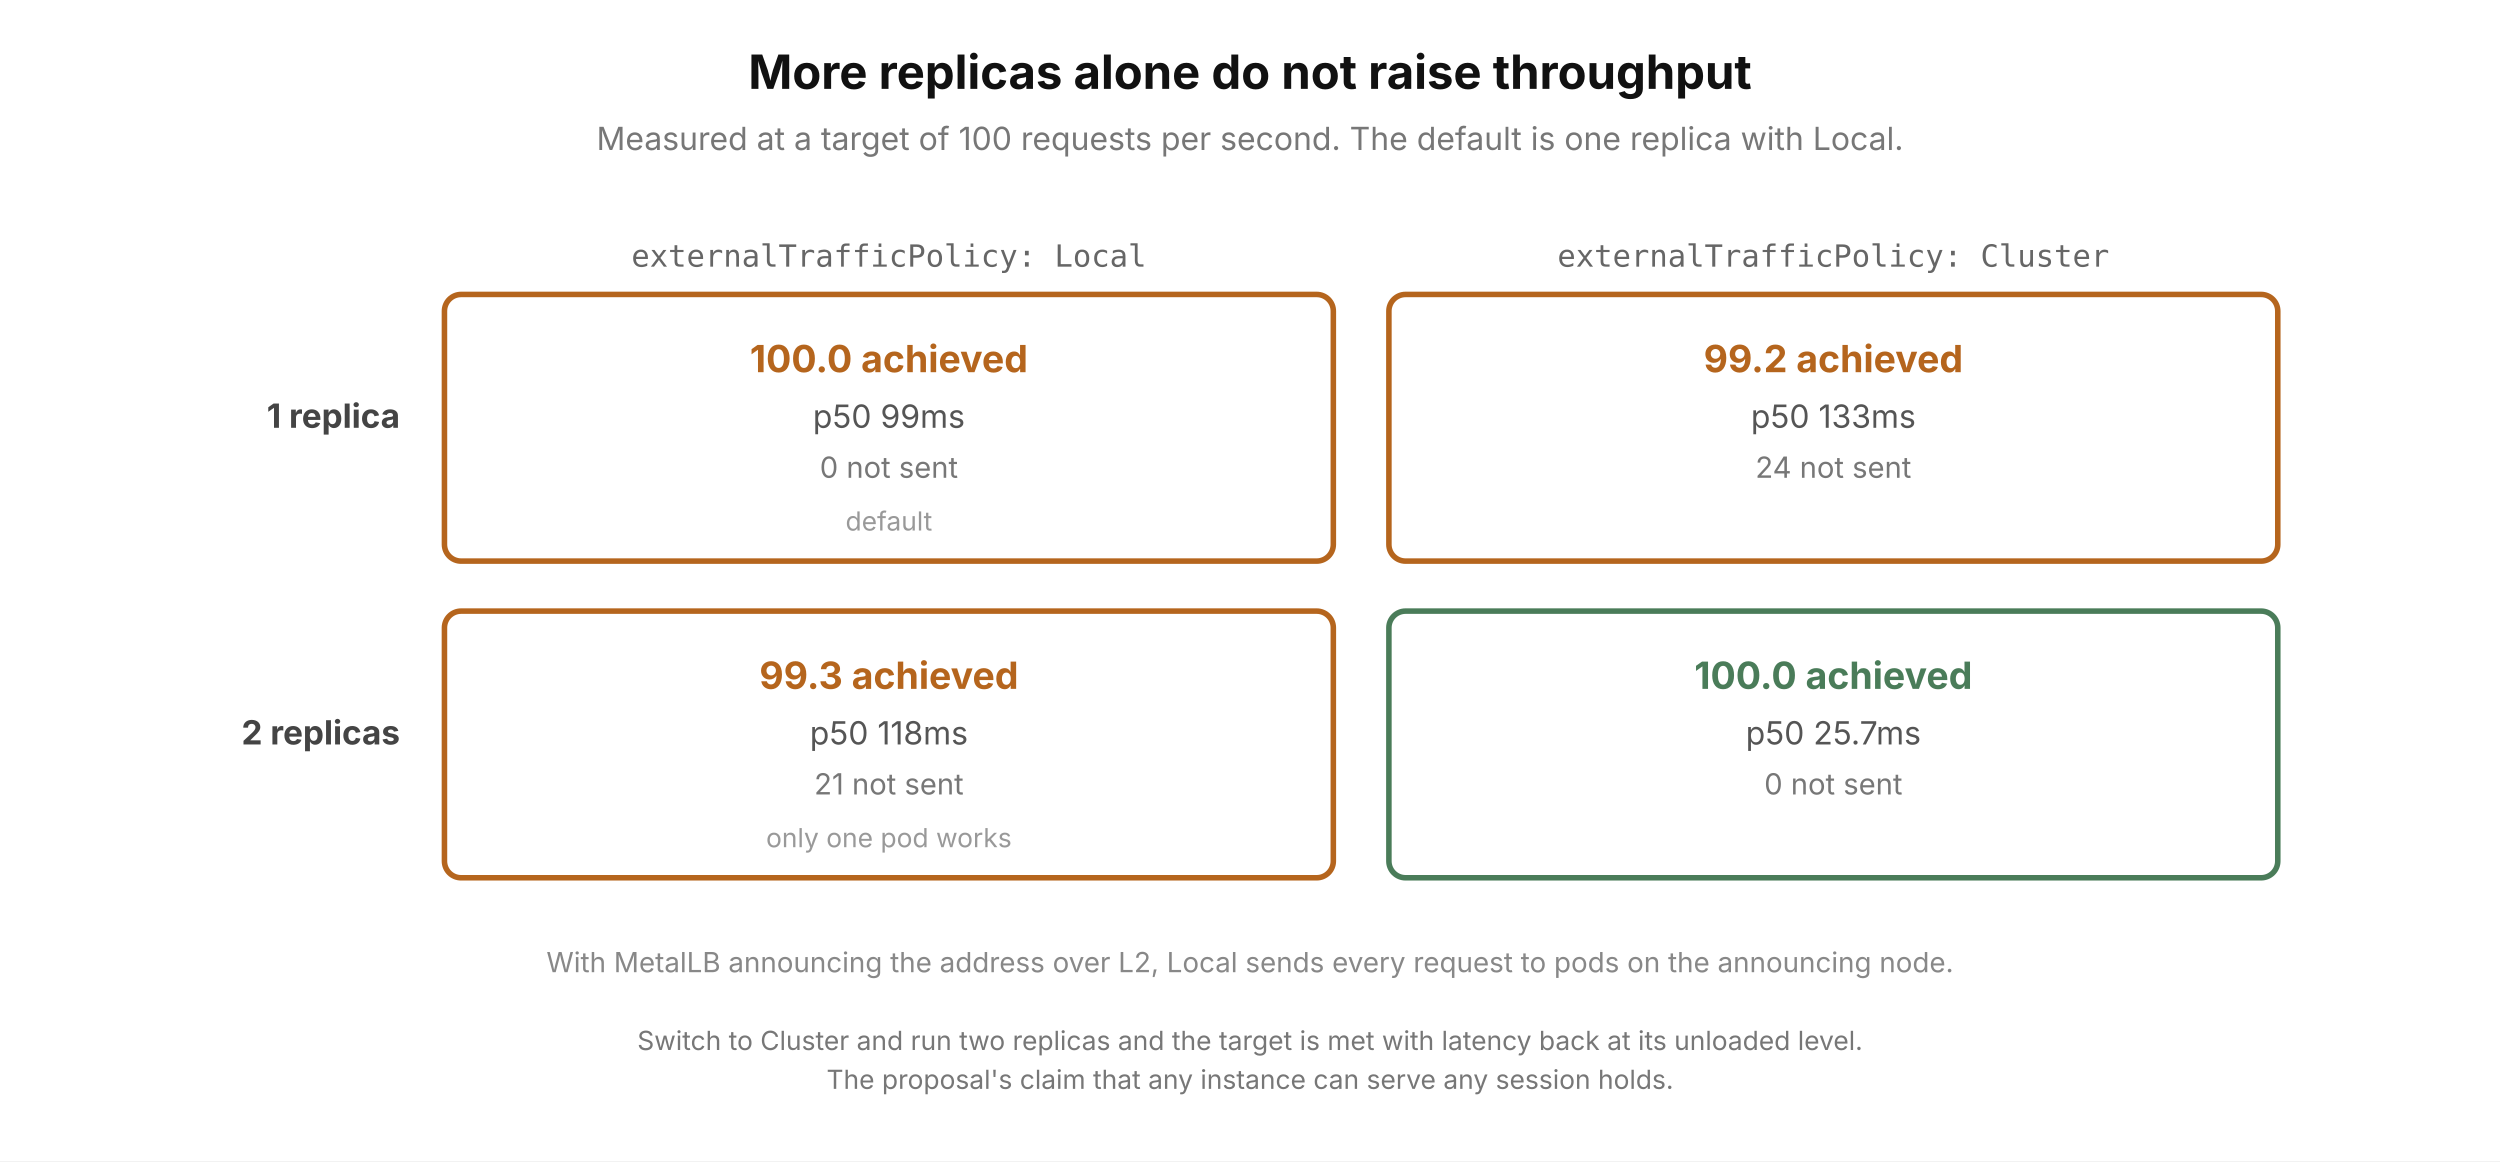
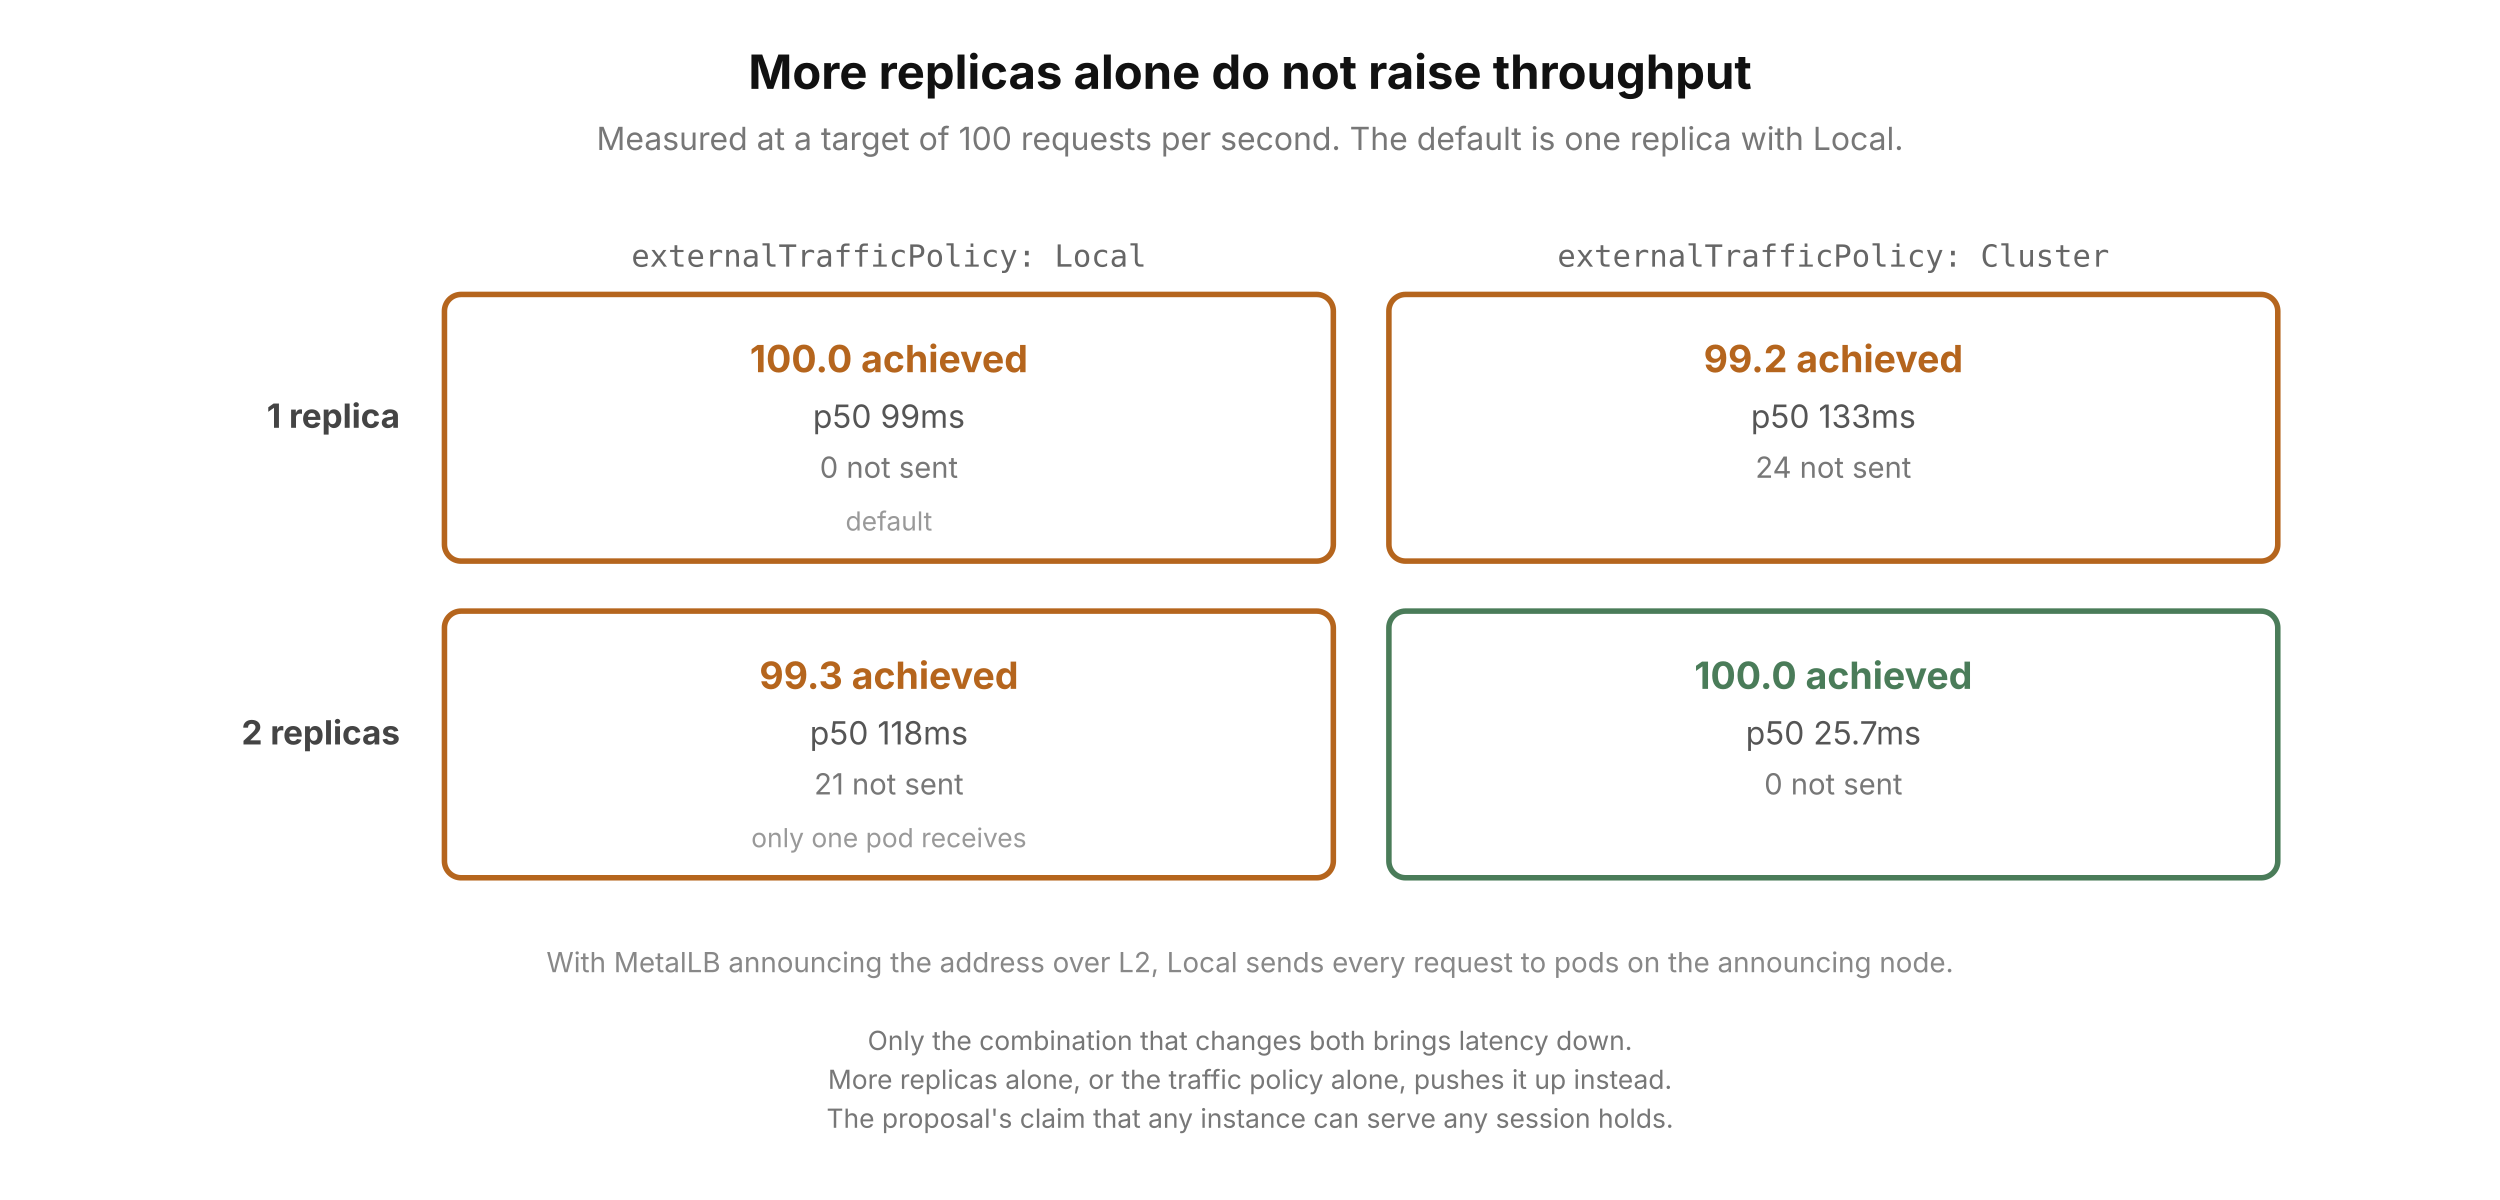
- <svg xmlns="http://www.w3.org/2000/svg" viewBox="0 0 900 418" width="900" height="418" font-family="-apple-system, BlinkMacSystemFont, 'Segoe UI', sans-serif">
+ <svg xmlns="http://www.w3.org/2000/svg" viewBox="0 0 900 432" width="900" height="432" font-family="-apple-system, BlinkMacSystemFont, 'Segoe UI', sans-serif">
  <defs>
    <marker id="a" viewBox="0 0 10 10" refX="9" refY="5" markerWidth="6" markerHeight="6" orient="auto">
      <path d="M0,0 L10,5 L0,10 z" fill="#555" />
    </marker>
    <marker id="ar" viewBox="0 0 10 10" refX="9" refY="5" markerWidth="6" markerHeight="6" orient="auto">
      <path d="M0,0 L10,5 L0,10 z" fill="#b5651d" />
    </marker>
  </defs>
-   <rect width="900" height="418" fill="white" />
+   <rect width="900" height="432" fill="white" />
  <text x="450.0" y="32" font-size="17" fill="#111" text-anchor="middle" font-weight="bold">More replicas alone do not raise throughput</text>
  <text x="450.0" y="54" font-size="11.5" fill="#777" text-anchor="middle">Measured at a target of 100 requests per second. The default is one replica with Local.</text>
  <text x="320.0" y="96" font-size="11" fill="#666" text-anchor="middle" font-family="Menlo, monospace">externalTrafficPolicy: Local</text>
  <text x="660.0" y="96" font-size="11" fill="#666" text-anchor="middle" font-family="Menlo, monospace">externalTrafficPolicy: Cluster</text>
  <text x="144" y="154.0" font-size="12" fill="#444" text-anchor="end" font-weight="bold">1 replica</text>
  <rect x="160" y="106" width="320" height="96" rx="6" fill="#ffffff" stroke="#b5651d" stroke-width="2" />
  <text x="320.0" y="134" font-size="13.5" fill="#b5651d" text-anchor="middle" font-weight="bold">100.0 achieved</text>
  <text x="320.0" y="154" font-size="11.5" fill="#555" text-anchor="middle">p50 99ms</text>
  <text x="320.0" y="172" font-size="10.5" fill="#777" text-anchor="middle">0 not sent</text>
  <text x="320.0" y="191" font-size="9.5" fill="#999" text-anchor="middle">default</text>
  <rect x="500" y="106" width="320" height="96" rx="6" fill="#ffffff" stroke="#b5651d" stroke-width="2" />
  <text x="660.0" y="134" font-size="13.5" fill="#b5651d" text-anchor="middle" font-weight="bold">99.2 achieved</text>
  <text x="660.0" y="154" font-size="11.5" fill="#555" text-anchor="middle">p50 133ms</text>
  <text x="660.0" y="172" font-size="10.5" fill="#777" text-anchor="middle">24 not sent</text>
  <text x="144" y="268.0" font-size="12" fill="#444" text-anchor="end" font-weight="bold">2 replicas</text>
  <rect x="160" y="220" width="320" height="96" rx="6" fill="#ffffff" stroke="#b5651d" stroke-width="2" />
  <text x="320.0" y="248" font-size="13.5" fill="#b5651d" text-anchor="middle" font-weight="bold">99.3 achieved</text>
  <text x="320.0" y="268" font-size="11.5" fill="#555" text-anchor="middle">p50 118ms</text>
  <text x="320.0" y="286" font-size="10.5" fill="#777" text-anchor="middle">21 not sent</text>
-   <text x="320.0" y="305" font-size="9.5" fill="#999" text-anchor="middle">only one pod works</text>
+   <text x="320.0" y="305" font-size="9.5" fill="#999" text-anchor="middle">only one pod receives</text>
  <rect x="500" y="220" width="320" height="96" rx="6" fill="#ffffff" stroke="#4a7c59" stroke-width="2" />
  <text x="660.0" y="248" font-size="13.5" fill="#4a7c59" text-anchor="middle" font-weight="bold">100.0 achieved</text>
  <text x="660.0" y="268" font-size="11.5" fill="#555" text-anchor="middle">p50 25.7ms</text>
  <text x="660.0" y="286" font-size="10.5" fill="#777" text-anchor="middle">0 not sent</text>
  <text x="450.0" y="350" font-size="10" fill="#888" text-anchor="middle">With MetalLB announcing the address over L2, Local sends every request to pods on the announcing node.</text>
-   <text x="450.0" y="378" font-size="9.5" fill="#777" text-anchor="middle">Switch to Cluster and run two replicas and the target is met with latency back at its unloaded level.</text>
-   <text x="450.0" y="392" font-size="9.5" fill="#777" text-anchor="middle">The proposal's claim that any instance can serve any session holds.</text>
+   <text x="450.0" y="378" font-size="9.5" fill="#777" text-anchor="middle">Only the combination that changes both brings latency down.</text>
+   <text x="450.0" y="392" font-size="9.5" fill="#777" text-anchor="middle">More replicas alone, or the traffic policy alone, pushes it up instead.</text>
+   <text x="450.0" y="406" font-size="9.5" fill="#777" text-anchor="middle">The proposal's claim that any instance can serve any session holds.</text>
</svg>
